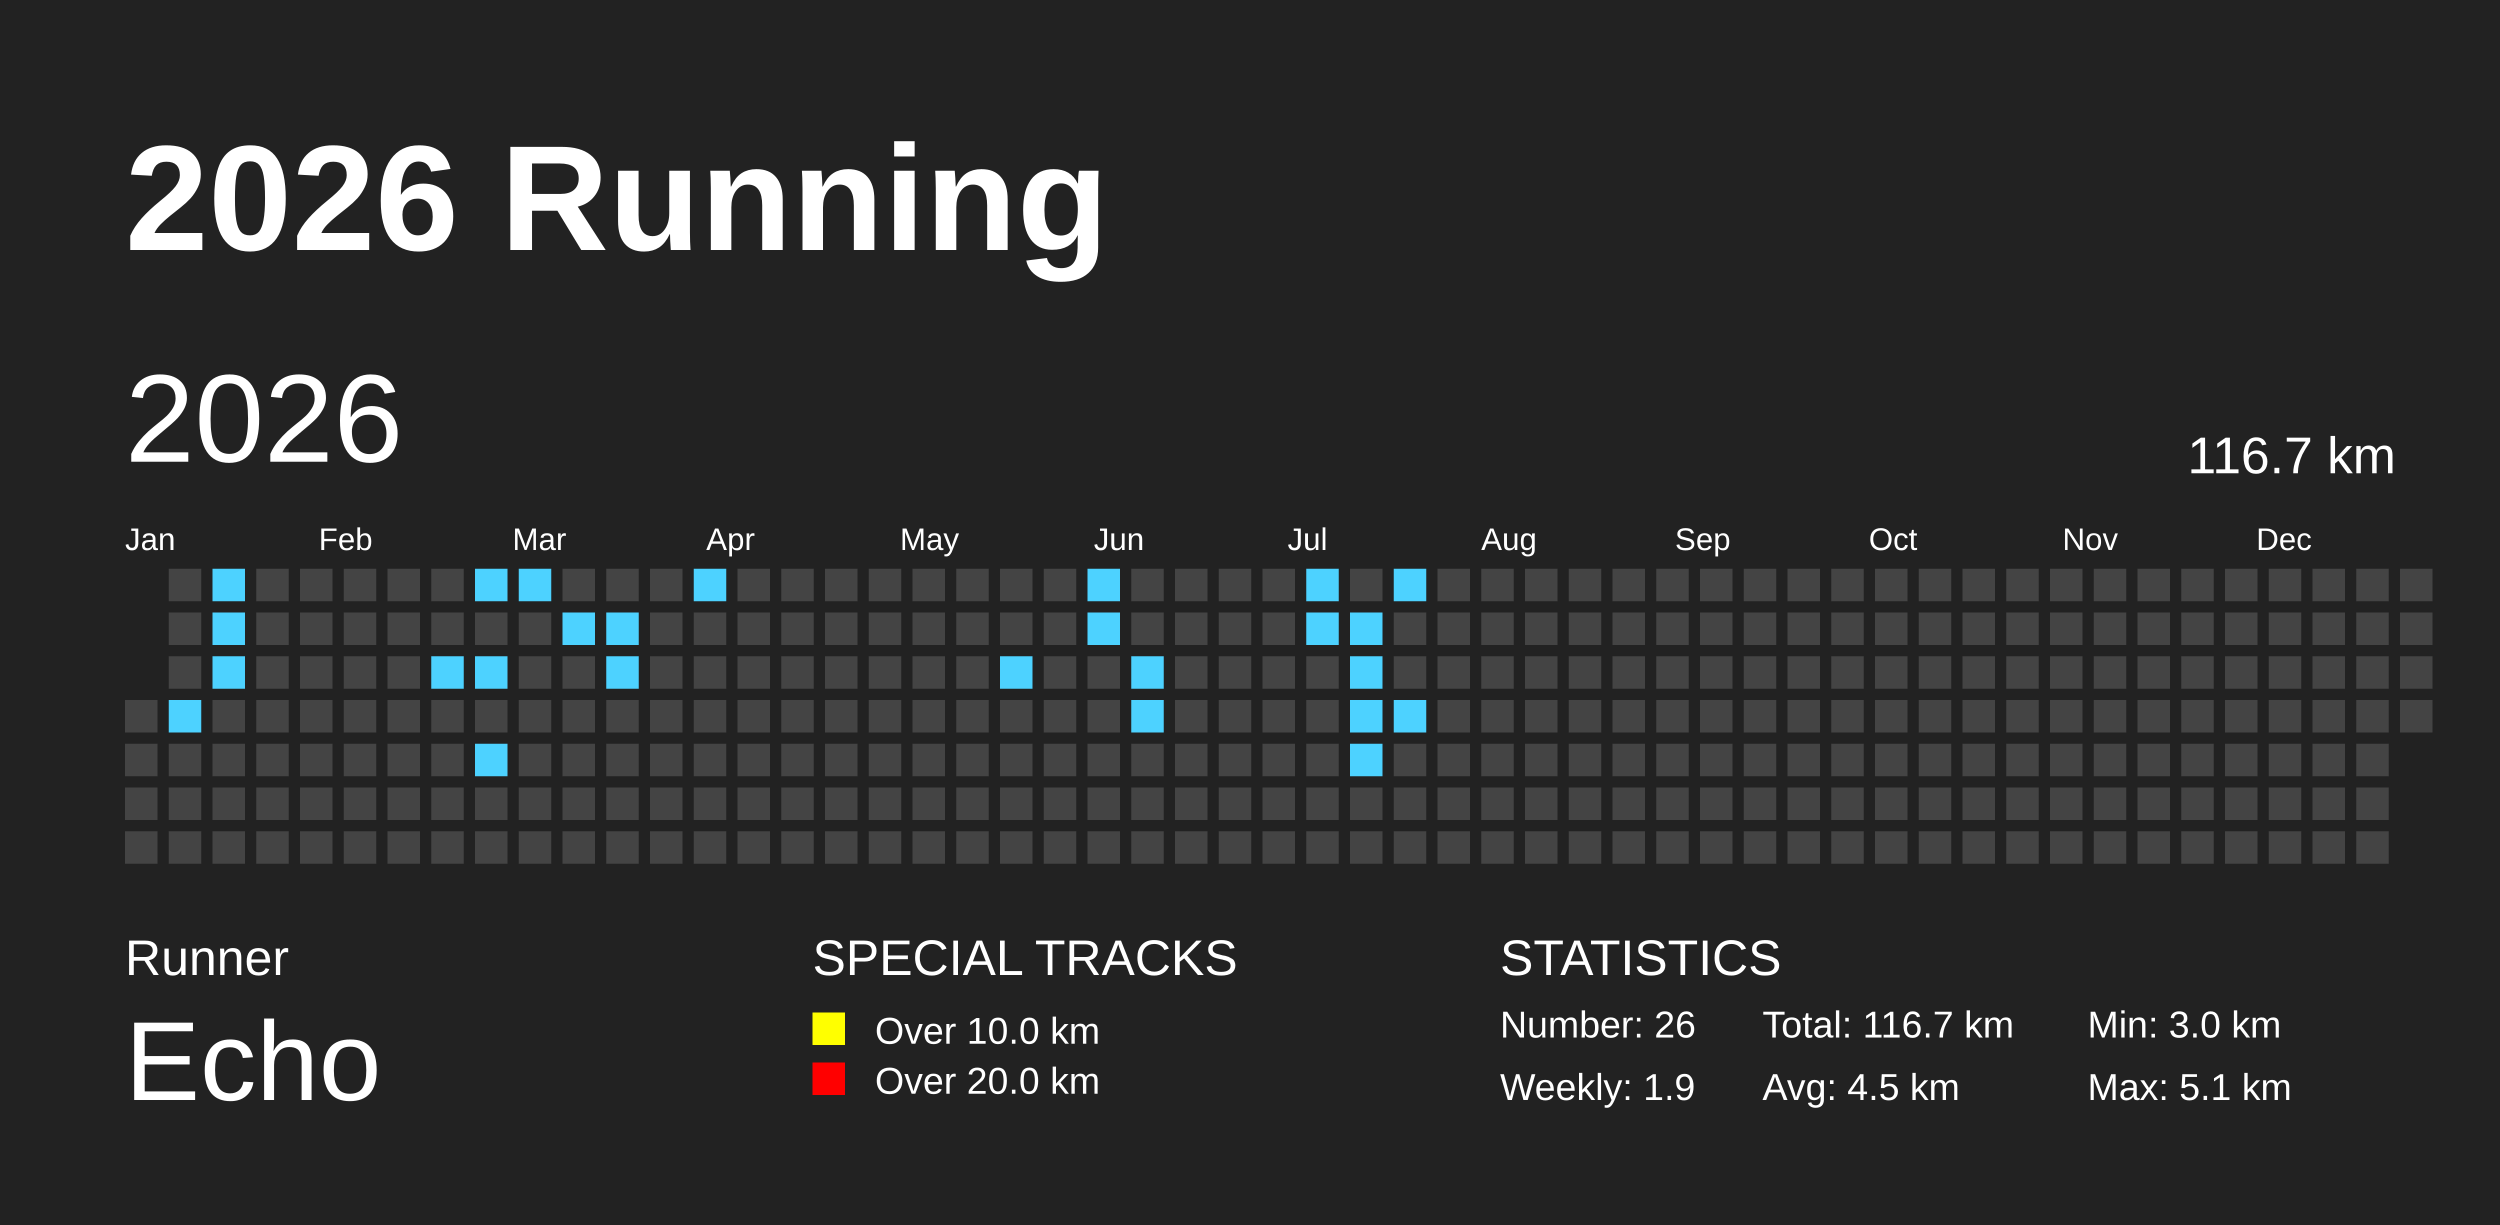
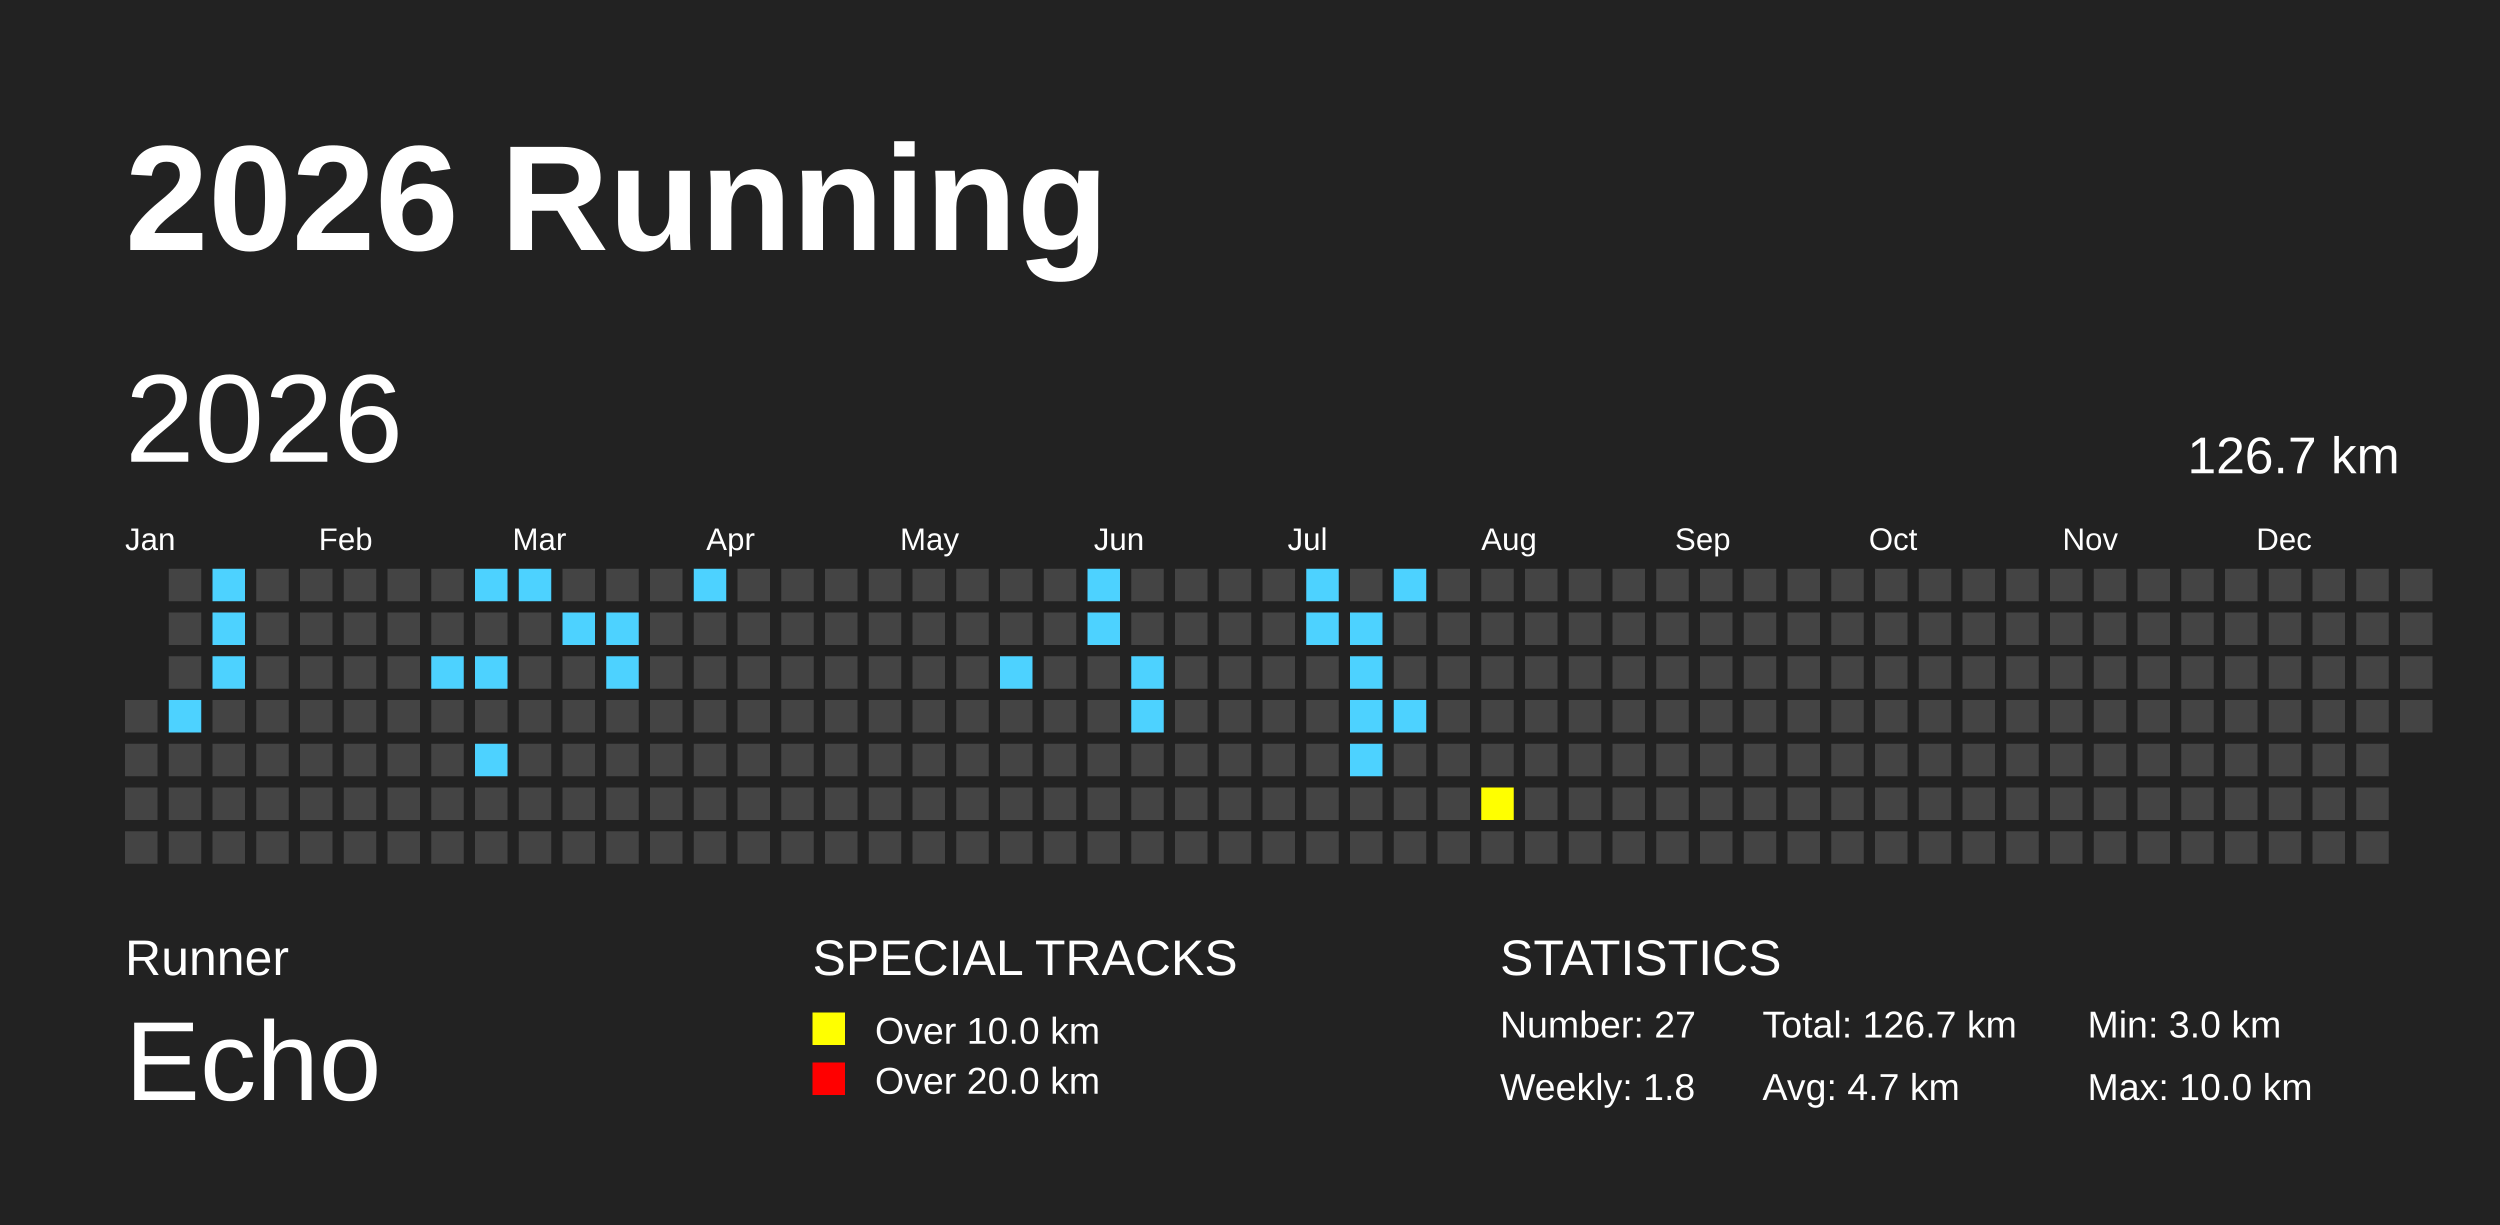
<svg xmlns="http://www.w3.org/2000/svg" baseProfile="full" height="98mm" version="1.1" viewBox="0,0,200,98" width="200mm">
  <defs />
  <rect fill="#222222" height="98" width="200" x="0" y="0" />
  <text fill="#FFFFFF" style="font-size:12px; font-family:Arial; font-weight:bold;" x="10" y="20">2026 Running</text>
  <text fill="#FFFFFF" style="font-size:4px; font-family:Arial" x="10" y="78">Runner</text>
  <text fill="#FFFFFF" style="font-size:9px; font-family:Arial" x="10" y="88">Echo</text>
  <text fill="#FFFFFF" style="font-size:4px; font-family:Arial" x="65" y="78">SPECIAL TRACKS</text>
  <rect fill="yellow" height="2.6" width="2.6" x="65" y="81" />
  <text fill="#FFFFFF" style="font-size:3px; font-family:Arial" x="70" y="83.5">Over 10.0 km</text>
  <rect fill="red" height="2.6" width="2.6" x="65" y="85" />
  <text fill="#FFFFFF" style="font-size:3px; font-family:Arial" x="70" y="87.5">Over 20.0 km</text>
  <text fill="#FFFFFF" style="font-size:4px; font-family:Arial" x="120" y="78">STATISTICS</text>
-   <text fill="#FFFFFF" style="font-size:3px; font-family:Arial" x="120" y="83">Number: 26</text>
-   <text fill="#FFFFFF" style="font-size:3px; font-family:Arial" x="120" y="88">Weekly: 1.9</text>
-   <text fill="#FFFFFF" style="font-size:3px; font-family:Arial" x="141" y="83">Total: 116.7 km</text>
-   <text fill="#FFFFFF" style="font-size:3px; font-family:Arial" x="141" y="88">Avg: 4.5 km</text>
+   <text fill="#FFFFFF" style="font-size:3px; font-family:Arial" x="120" y="83">Number: 27</text>
+   <text fill="#FFFFFF" style="font-size:3px; font-family:Arial" x="120" y="88">Weekly: 1.8</text>
+   <text fill="#FFFFFF" style="font-size:3px; font-family:Arial" x="141" y="83">Total: 126.7 km</text>
+   <text fill="#FFFFFF" style="font-size:3px; font-family:Arial" x="141" y="88">Avg: 4.7 km</text>
  <text fill="#FFFFFF" style="font-size:3px; font-family:Arial" x="167" y="83">Min: 3.0 km</text>
-   <text fill="#FFFFFF" style="font-size:3px; font-family:Arial" x="167" y="88">Max: 5.1 km</text>
+   <text fill="#FFFFFF" style="font-size:3px; font-family:Arial" x="167" y="88">Max: 10.0 km</text>
  <text dominant-baseline="hanging" fill="#FFFFFF" style="font-size:10.0px; font-family:Arial;" x="10" y="30">2026</text>
-   <text dominant-baseline="hanging" fill="#FFFFFF" style="font-size:4.125px; font-family:Arial;" x="175" y="35">116.7 km</text>
+   <text dominant-baseline="hanging" fill="#FFFFFF" style="font-size:4.125px; font-family:Arial;" x="175" y="35">126.7 km</text>
  <text fill="#FFFFFF" style="font-size:2.5px; font-family:Arial" x="10.0" y="44">Jan</text>
  <text fill="#FFFFFF" style="font-size:2.5px; font-family:Arial" x="25.5" y="44">Feb</text>
  <text fill="#FFFFFF" style="font-size:2.5px; font-family:Arial" x="41.0" y="44">Mar</text>
  <text fill="#FFFFFF" style="font-size:2.5px; font-family:Arial" x="56.5" y="44">Apr</text>
  <text fill="#FFFFFF" style="font-size:2.5px; font-family:Arial" x="72.0" y="44">May</text>
  <text fill="#FFFFFF" style="font-size:2.5px; font-family:Arial" x="87.5" y="44">Jun</text>
  <text fill="#FFFFFF" style="font-size:2.5px; font-family:Arial" x="103.0" y="44">Jul</text>
  <text fill="#FFFFFF" style="font-size:2.5px; font-family:Arial" x="118.5" y="44">Aug</text>
  <text fill="#FFFFFF" style="font-size:2.5px; font-family:Arial" x="134.0" y="44">Sep</text>
  <text fill="#FFFFFF" style="font-size:2.5px; font-family:Arial" x="149.5" y="44">Oct</text>
  <text fill="#FFFFFF" style="font-size:2.5px; font-family:Arial" x="165.0" y="44">Nov</text>
  <text fill="#FFFFFF" style="font-size:2.5px; font-family:Arial" x="180.5" y="44">Dec</text>
  <rect fill="#444444" height="2.6" width="2.6" x="10.0" y="56.0" />
  <rect fill="#444444" height="2.6" width="2.6" x="10.0" y="59.5" />
  <rect fill="#444444" height="2.6" width="2.6" x="10.0" y="63.0" />
  <rect fill="#444444" height="2.6" width="2.6" x="10.0" y="66.5" />
  <rect fill="#444444" height="2.6" width="2.6" x="13.5" y="45.5" />
  <rect fill="#444444" height="2.6" width="2.6" x="13.5" y="49.0" />
  <rect fill="#444444" height="2.6" width="2.6" x="13.5" y="52.5" />
  <rect fill="#4DD2FF" height="2.6" width="2.6" x="13.5" y="56.0" />
  <rect fill="#444444" height="2.6" width="2.6" x="13.5" y="59.5" />
  <rect fill="#444444" height="2.6" width="2.6" x="13.5" y="63.0" />
  <rect fill="#444444" height="2.6" width="2.6" x="13.5" y="66.5" />
  <rect fill="#4DD2FF" height="2.6" width="2.6" x="17.0" y="45.5" />
  <rect fill="#4DD2FF" height="2.6" width="2.6" x="17.0" y="49.0" />
  <rect fill="#4DD2FF" height="2.6" width="2.6" x="17.0" y="52.5" />
  <rect fill="#444444" height="2.6" width="2.6" x="17.0" y="56.0" />
  <rect fill="#444444" height="2.6" width="2.6" x="17.0" y="59.5" />
  <rect fill="#444444" height="2.6" width="2.6" x="17.0" y="63.0" />
  <rect fill="#444444" height="2.6" width="2.6" x="17.0" y="66.5" />
  <rect fill="#444444" height="2.6" width="2.6" x="20.5" y="45.5" />
  <rect fill="#444444" height="2.6" width="2.6" x="20.5" y="49.0" />
  <rect fill="#444444" height="2.6" width="2.6" x="20.5" y="52.5" />
  <rect fill="#444444" height="2.6" width="2.6" x="20.5" y="56.0" />
  <rect fill="#444444" height="2.6" width="2.6" x="20.5" y="59.5" />
  <rect fill="#444444" height="2.6" width="2.6" x="20.5" y="63.0" />
  <rect fill="#444444" height="2.6" width="2.6" x="20.5" y="66.5" />
  <rect fill="#444444" height="2.6" width="2.6" x="24.0" y="45.5" />
  <rect fill="#444444" height="2.6" width="2.6" x="24.0" y="49.0" />
  <rect fill="#444444" height="2.6" width="2.6" x="24.0" y="52.5" />
  <rect fill="#444444" height="2.6" width="2.6" x="24.0" y="56.0" />
  <rect fill="#444444" height="2.6" width="2.6" x="24.0" y="59.5" />
  <rect fill="#444444" height="2.6" width="2.6" x="24.0" y="63.0" />
  <rect fill="#444444" height="2.6" width="2.6" x="24.0" y="66.5" />
  <rect fill="#444444" height="2.6" width="2.6" x="27.5" y="45.5" />
  <rect fill="#444444" height="2.6" width="2.6" x="27.5" y="49.0" />
  <rect fill="#444444" height="2.6" width="2.6" x="27.5" y="52.5" />
  <rect fill="#444444" height="2.6" width="2.6" x="27.5" y="56.0" />
  <rect fill="#444444" height="2.6" width="2.6" x="27.5" y="59.5" />
  <rect fill="#444444" height="2.6" width="2.6" x="27.5" y="63.0" />
  <rect fill="#444444" height="2.6" width="2.6" x="27.5" y="66.5" />
  <rect fill="#444444" height="2.6" width="2.6" x="31.0" y="45.5" />
  <rect fill="#444444" height="2.6" width="2.6" x="31.0" y="49.0" />
  <rect fill="#444444" height="2.6" width="2.6" x="31.0" y="52.5" />
  <rect fill="#444444" height="2.6" width="2.6" x="31.0" y="56.0" />
  <rect fill="#444444" height="2.6" width="2.6" x="31.0" y="59.5" />
  <rect fill="#444444" height="2.6" width="2.6" x="31.0" y="63.0" />
  <rect fill="#444444" height="2.6" width="2.6" x="31.0" y="66.5" />
  <rect fill="#444444" height="2.6" width="2.6" x="34.5" y="45.5" />
  <rect fill="#444444" height="2.6" width="2.6" x="34.5" y="49.0" />
  <rect fill="#4DD2FF" height="2.6" width="2.6" x="34.5" y="52.5" />
  <rect fill="#444444" height="2.6" width="2.6" x="34.5" y="56.0" />
  <rect fill="#444444" height="2.6" width="2.6" x="34.5" y="59.5" />
  <rect fill="#444444" height="2.6" width="2.6" x="34.5" y="63.0" />
  <rect fill="#444444" height="2.6" width="2.6" x="34.5" y="66.5" />
  <rect fill="#4DD2FF" height="2.6" width="2.6" x="38.0" y="45.5" />
  <rect fill="#444444" height="2.6" width="2.6" x="38.0" y="49.0" />
  <rect fill="#4DD2FF" height="2.6" width="2.6" x="38.0" y="52.5" />
  <rect fill="#444444" height="2.6" width="2.6" x="38.0" y="56.0" />
  <rect fill="#4DD2FF" height="2.6" width="2.6" x="38.0" y="59.5" />
  <rect fill="#444444" height="2.6" width="2.6" x="38.0" y="63.0" />
  <rect fill="#444444" height="2.6" width="2.6" x="38.0" y="66.5" />
  <rect fill="#4DD2FF" height="2.6" width="2.6" x="41.5" y="45.5" />
  <rect fill="#444444" height="2.6" width="2.6" x="41.5" y="49.0" />
  <rect fill="#444444" height="2.6" width="2.6" x="41.5" y="52.5" />
  <rect fill="#444444" height="2.6" width="2.6" x="41.5" y="56.0" />
  <rect fill="#444444" height="2.6" width="2.6" x="41.5" y="59.5" />
  <rect fill="#444444" height="2.6" width="2.6" x="41.5" y="63.0" />
  <rect fill="#444444" height="2.6" width="2.6" x="41.5" y="66.5" />
  <rect fill="#444444" height="2.6" width="2.6" x="45.0" y="45.5" />
  <rect fill="#4DD2FF" height="2.6" width="2.6" x="45.0" y="49.0" />
  <rect fill="#444444" height="2.6" width="2.6" x="45.0" y="52.5" />
  <rect fill="#444444" height="2.6" width="2.6" x="45.0" y="56.0" />
  <rect fill="#444444" height="2.6" width="2.6" x="45.0" y="59.5" />
  <rect fill="#444444" height="2.6" width="2.6" x="45.0" y="63.0" />
  <rect fill="#444444" height="2.6" width="2.6" x="45.0" y="66.5" />
  <rect fill="#444444" height="2.6" width="2.6" x="48.5" y="45.5" />
  <rect fill="#4DD2FF" height="2.6" width="2.6" x="48.5" y="49.0" />
  <rect fill="#4DD2FF" height="2.6" width="2.6" x="48.5" y="52.5" />
  <rect fill="#444444" height="2.6" width="2.6" x="48.5" y="56.0" />
  <rect fill="#444444" height="2.6" width="2.6" x="48.5" y="59.5" />
  <rect fill="#444444" height="2.6" width="2.6" x="48.5" y="63.0" />
  <rect fill="#444444" height="2.6" width="2.6" x="48.5" y="66.5" />
  <rect fill="#444444" height="2.6" width="2.6" x="52.0" y="45.5" />
  <rect fill="#444444" height="2.6" width="2.6" x="52.0" y="49.0" />
  <rect fill="#444444" height="2.6" width="2.6" x="52.0" y="52.5" />
  <rect fill="#444444" height="2.6" width="2.6" x="52.0" y="56.0" />
  <rect fill="#444444" height="2.6" width="2.6" x="52.0" y="59.5" />
  <rect fill="#444444" height="2.6" width="2.6" x="52.0" y="63.0" />
  <rect fill="#444444" height="2.6" width="2.6" x="52.0" y="66.5" />
  <rect fill="#4DD2FF" height="2.6" width="2.6" x="55.5" y="45.5" />
  <rect fill="#444444" height="2.6" width="2.6" x="55.5" y="49.0" />
  <rect fill="#444444" height="2.6" width="2.6" x="55.5" y="52.5" />
  <rect fill="#444444" height="2.6" width="2.6" x="55.5" y="56.0" />
  <rect fill="#444444" height="2.6" width="2.6" x="55.5" y="59.5" />
  <rect fill="#444444" height="2.6" width="2.6" x="55.5" y="63.0" />
  <rect fill="#444444" height="2.6" width="2.6" x="55.5" y="66.5" />
  <rect fill="#444444" height="2.6" width="2.6" x="59.0" y="45.5" />
  <rect fill="#444444" height="2.6" width="2.6" x="59.0" y="49.0" />
  <rect fill="#444444" height="2.6" width="2.6" x="59.0" y="52.5" />
  <rect fill="#444444" height="2.6" width="2.6" x="59.0" y="56.0" />
  <rect fill="#444444" height="2.6" width="2.6" x="59.0" y="59.5" />
  <rect fill="#444444" height="2.6" width="2.6" x="59.0" y="63.0" />
  <rect fill="#444444" height="2.6" width="2.6" x="59.0" y="66.5" />
  <rect fill="#444444" height="2.6" width="2.6" x="62.5" y="45.5" />
  <rect fill="#444444" height="2.6" width="2.6" x="62.5" y="49.0" />
  <rect fill="#444444" height="2.6" width="2.6" x="62.5" y="52.5" />
  <rect fill="#444444" height="2.6" width="2.6" x="62.5" y="56.0" />
  <rect fill="#444444" height="2.6" width="2.6" x="62.5" y="59.5" />
  <rect fill="#444444" height="2.6" width="2.6" x="62.5" y="63.0" />
  <rect fill="#444444" height="2.6" width="2.6" x="62.5" y="66.5" />
  <rect fill="#444444" height="2.6" width="2.6" x="66.0" y="45.5" />
  <rect fill="#444444" height="2.6" width="2.6" x="66.0" y="49.0" />
  <rect fill="#444444" height="2.6" width="2.6" x="66.0" y="52.5" />
  <rect fill="#444444" height="2.6" width="2.6" x="66.0" y="56.0" />
  <rect fill="#444444" height="2.6" width="2.6" x="66.0" y="59.5" />
  <rect fill="#444444" height="2.6" width="2.6" x="66.0" y="63.0" />
  <rect fill="#444444" height="2.6" width="2.6" x="66.0" y="66.5" />
  <rect fill="#444444" height="2.6" width="2.6" x="69.5" y="45.5" />
  <rect fill="#444444" height="2.6" width="2.6" x="69.5" y="49.0" />
  <rect fill="#444444" height="2.6" width="2.6" x="69.5" y="52.5" />
  <rect fill="#444444" height="2.6" width="2.6" x="69.5" y="56.0" />
  <rect fill="#444444" height="2.6" width="2.6" x="69.5" y="59.5" />
  <rect fill="#444444" height="2.6" width="2.6" x="69.5" y="63.0" />
  <rect fill="#444444" height="2.6" width="2.6" x="69.5" y="66.5" />
  <rect fill="#444444" height="2.6" width="2.6" x="73.0" y="45.5" />
  <rect fill="#444444" height="2.6" width="2.6" x="73.0" y="49.0" />
  <rect fill="#444444" height="2.6" width="2.6" x="73.0" y="52.5" />
  <rect fill="#444444" height="2.6" width="2.6" x="73.0" y="56.0" />
  <rect fill="#444444" height="2.6" width="2.6" x="73.0" y="59.5" />
  <rect fill="#444444" height="2.6" width="2.6" x="73.0" y="63.0" />
  <rect fill="#444444" height="2.6" width="2.6" x="73.0" y="66.5" />
  <rect fill="#444444" height="2.6" width="2.6" x="76.5" y="45.5" />
  <rect fill="#444444" height="2.6" width="2.6" x="76.5" y="49.0" />
  <rect fill="#444444" height="2.6" width="2.6" x="76.5" y="52.5" />
  <rect fill="#444444" height="2.6" width="2.6" x="76.5" y="56.0" />
  <rect fill="#444444" height="2.6" width="2.6" x="76.5" y="59.5" />
  <rect fill="#444444" height="2.6" width="2.6" x="76.5" y="63.0" />
  <rect fill="#444444" height="2.6" width="2.6" x="76.5" y="66.5" />
  <rect fill="#444444" height="2.6" width="2.6" x="80.0" y="45.5" />
  <rect fill="#444444" height="2.6" width="2.6" x="80.0" y="49.0" />
  <rect fill="#4DD2FF" height="2.6" width="2.6" x="80.0" y="52.5" />
  <rect fill="#444444" height="2.6" width="2.6" x="80.0" y="56.0" />
  <rect fill="#444444" height="2.6" width="2.6" x="80.0" y="59.5" />
  <rect fill="#444444" height="2.6" width="2.6" x="80.0" y="63.0" />
  <rect fill="#444444" height="2.6" width="2.6" x="80.0" y="66.5" />
  <rect fill="#444444" height="2.6" width="2.6" x="83.5" y="45.5" />
  <rect fill="#444444" height="2.6" width="2.6" x="83.5" y="49.0" />
  <rect fill="#444444" height="2.6" width="2.6" x="83.5" y="52.5" />
  <rect fill="#444444" height="2.6" width="2.6" x="83.5" y="56.0" />
  <rect fill="#444444" height="2.6" width="2.6" x="83.5" y="59.5" />
  <rect fill="#444444" height="2.6" width="2.6" x="83.5" y="63.0" />
  <rect fill="#444444" height="2.6" width="2.6" x="83.5" y="66.5" />
  <rect fill="#4DD2FF" height="2.6" width="2.6" x="87.0" y="45.5" />
  <rect fill="#4DD2FF" height="2.6" width="2.6" x="87.0" y="49.0" />
  <rect fill="#444444" height="2.6" width="2.6" x="87.0" y="52.5" />
  <rect fill="#444444" height="2.6" width="2.6" x="87.0" y="56.0" />
  <rect fill="#444444" height="2.6" width="2.6" x="87.0" y="59.5" />
  <rect fill="#444444" height="2.6" width="2.6" x="87.0" y="63.0" />
  <rect fill="#444444" height="2.6" width="2.6" x="87.0" y="66.5" />
  <rect fill="#444444" height="2.6" width="2.6" x="90.5" y="45.5" />
  <rect fill="#444444" height="2.6" width="2.6" x="90.5" y="49.0" />
  <rect fill="#4DD2FF" height="2.6" width="2.6" x="90.5" y="52.5" />
  <rect fill="#4DD2FF" height="2.6" width="2.6" x="90.5" y="56.0" />
  <rect fill="#444444" height="2.6" width="2.6" x="90.5" y="59.5" />
  <rect fill="#444444" height="2.6" width="2.6" x="90.5" y="63.0" />
  <rect fill="#444444" height="2.6" width="2.6" x="90.5" y="66.5" />
  <rect fill="#444444" height="2.6" width="2.6" x="94.0" y="45.5" />
  <rect fill="#444444" height="2.6" width="2.6" x="94.0" y="49.0" />
  <rect fill="#444444" height="2.6" width="2.6" x="94.0" y="52.5" />
  <rect fill="#444444" height="2.6" width="2.6" x="94.0" y="56.0" />
  <rect fill="#444444" height="2.6" width="2.6" x="94.0" y="59.5" />
  <rect fill="#444444" height="2.6" width="2.6" x="94.0" y="63.0" />
  <rect fill="#444444" height="2.6" width="2.6" x="94.0" y="66.5" />
  <rect fill="#444444" height="2.6" width="2.6" x="97.5" y="45.5" />
  <rect fill="#444444" height="2.6" width="2.6" x="97.5" y="49.0" />
  <rect fill="#444444" height="2.6" width="2.6" x="97.5" y="52.5" />
  <rect fill="#444444" height="2.6" width="2.6" x="97.5" y="56.0" />
  <rect fill="#444444" height="2.6" width="2.6" x="97.5" y="59.5" />
  <rect fill="#444444" height="2.6" width="2.6" x="97.5" y="63.0" />
  <rect fill="#444444" height="2.6" width="2.6" x="97.5" y="66.5" />
  <rect fill="#444444" height="2.6" width="2.6" x="101.0" y="45.5" />
  <rect fill="#444444" height="2.6" width="2.6" x="101.0" y="49.0" />
  <rect fill="#444444" height="2.6" width="2.6" x="101.0" y="52.5" />
  <rect fill="#444444" height="2.6" width="2.6" x="101.0" y="56.0" />
  <rect fill="#444444" height="2.6" width="2.6" x="101.0" y="59.5" />
  <rect fill="#444444" height="2.6" width="2.6" x="101.0" y="63.0" />
  <rect fill="#444444" height="2.6" width="2.6" x="101.0" y="66.5" />
  <rect fill="#4DD2FF" height="2.6" width="2.6" x="104.5" y="45.5" />
  <rect fill="#4DD2FF" height="2.6" width="2.6" x="104.5" y="49.0" />
  <rect fill="#444444" height="2.6" width="2.6" x="104.5" y="52.5" />
  <rect fill="#444444" height="2.6" width="2.6" x="104.5" y="56.0" />
  <rect fill="#444444" height="2.6" width="2.6" x="104.5" y="59.5" />
  <rect fill="#444444" height="2.6" width="2.6" x="104.5" y="63.0" />
  <rect fill="#444444" height="2.6" width="2.6" x="104.5" y="66.5" />
  <rect fill="#444444" height="2.6" width="2.6" x="108.0" y="45.5" />
  <rect fill="#4DD2FF" height="2.6" width="2.6" x="108.0" y="49.0" />
  <rect fill="#4DD2FF" height="2.6" width="2.6" x="108.0" y="52.5" />
  <rect fill="#4DD2FF" height="2.6" width="2.6" x="108.0" y="56.0" />
  <rect fill="#4DD2FF" height="2.6" width="2.6" x="108.0" y="59.5" />
  <rect fill="#444444" height="2.6" width="2.6" x="108.0" y="63.0" />
  <rect fill="#444444" height="2.6" width="2.6" x="108.0" y="66.5" />
  <rect fill="#4DD2FF" height="2.6" width="2.6" x="111.5" y="45.5" />
  <rect fill="#444444" height="2.6" width="2.6" x="111.5" y="49.0" />
  <rect fill="#444444" height="2.6" width="2.6" x="111.5" y="52.5" />
  <rect fill="#4DD2FF" height="2.6" width="2.6" x="111.5" y="56.0" />
  <rect fill="#444444" height="2.6" width="2.6" x="111.5" y="59.5" />
  <rect fill="#444444" height="2.6" width="2.6" x="111.5" y="63.0" />
  <rect fill="#444444" height="2.6" width="2.6" x="111.5" y="66.5" />
  <rect fill="#444444" height="2.6" width="2.6" x="115.0" y="45.5" />
  <rect fill="#444444" height="2.6" width="2.6" x="115.0" y="49.0" />
  <rect fill="#444444" height="2.6" width="2.6" x="115.0" y="52.5" />
  <rect fill="#444444" height="2.6" width="2.6" x="115.0" y="56.0" />
  <rect fill="#444444" height="2.6" width="2.6" x="115.0" y="59.5" />
  <rect fill="#444444" height="2.6" width="2.6" x="115.0" y="63.0" />
  <rect fill="#444444" height="2.6" width="2.6" x="115.0" y="66.5" />
  <rect fill="#444444" height="2.6" width="2.6" x="118.5" y="45.5" />
  <rect fill="#444444" height="2.6" width="2.6" x="118.5" y="49.0" />
  <rect fill="#444444" height="2.6" width="2.6" x="118.5" y="52.5" />
  <rect fill="#444444" height="2.6" width="2.6" x="118.5" y="56.0" />
  <rect fill="#444444" height="2.6" width="2.6" x="118.5" y="59.5" />
-   <rect fill="#444444" height="2.6" width="2.6" x="118.5" y="63.0" />
+   <rect fill="yellow" height="2.6" width="2.6" x="118.5" y="63.0" />
  <rect fill="#444444" height="2.6" width="2.6" x="118.5" y="66.5" />
  <rect fill="#444444" height="2.6" width="2.6" x="122.0" y="45.5" />
  <rect fill="#444444" height="2.6" width="2.6" x="122.0" y="49.0" />
  <rect fill="#444444" height="2.6" width="2.6" x="122.0" y="52.5" />
  <rect fill="#444444" height="2.6" width="2.6" x="122.0" y="56.0" />
  <rect fill="#444444" height="2.6" width="2.6" x="122.0" y="59.5" />
  <rect fill="#444444" height="2.6" width="2.6" x="122.0" y="63.0" />
  <rect fill="#444444" height="2.6" width="2.6" x="122.0" y="66.5" />
  <rect fill="#444444" height="2.6" width="2.6" x="125.5" y="45.5" />
  <rect fill="#444444" height="2.6" width="2.6" x="125.5" y="49.0" />
  <rect fill="#444444" height="2.6" width="2.6" x="125.5" y="52.5" />
  <rect fill="#444444" height="2.6" width="2.6" x="125.5" y="56.0" />
  <rect fill="#444444" height="2.6" width="2.6" x="125.5" y="59.5" />
  <rect fill="#444444" height="2.6" width="2.6" x="125.5" y="63.0" />
  <rect fill="#444444" height="2.6" width="2.6" x="125.5" y="66.5" />
  <rect fill="#444444" height="2.6" width="2.6" x="129.0" y="45.5" />
  <rect fill="#444444" height="2.6" width="2.6" x="129.0" y="49.0" />
  <rect fill="#444444" height="2.6" width="2.6" x="129.0" y="52.5" />
  <rect fill="#444444" height="2.6" width="2.6" x="129.0" y="56.0" />
  <rect fill="#444444" height="2.6" width="2.6" x="129.0" y="59.5" />
  <rect fill="#444444" height="2.6" width="2.6" x="129.0" y="63.0" />
  <rect fill="#444444" height="2.6" width="2.6" x="129.0" y="66.5" />
  <rect fill="#444444" height="2.6" width="2.6" x="132.5" y="45.5" />
  <rect fill="#444444" height="2.6" width="2.6" x="132.5" y="49.0" />
  <rect fill="#444444" height="2.6" width="2.6" x="132.5" y="52.5" />
  <rect fill="#444444" height="2.6" width="2.6" x="132.5" y="56.0" />
  <rect fill="#444444" height="2.6" width="2.6" x="132.5" y="59.5" />
  <rect fill="#444444" height="2.6" width="2.6" x="132.5" y="63.0" />
  <rect fill="#444444" height="2.6" width="2.6" x="132.5" y="66.5" />
  <rect fill="#444444" height="2.6" width="2.6" x="136.0" y="45.5" />
  <rect fill="#444444" height="2.6" width="2.6" x="136.0" y="49.0" />
  <rect fill="#444444" height="2.6" width="2.6" x="136.0" y="52.5" />
  <rect fill="#444444" height="2.6" width="2.6" x="136.0" y="56.0" />
  <rect fill="#444444" height="2.6" width="2.6" x="136.0" y="59.5" />
  <rect fill="#444444" height="2.6" width="2.6" x="136.0" y="63.0" />
  <rect fill="#444444" height="2.6" width="2.6" x="136.0" y="66.5" />
  <rect fill="#444444" height="2.6" width="2.6" x="139.5" y="45.5" />
  <rect fill="#444444" height="2.6" width="2.6" x="139.5" y="49.0" />
  <rect fill="#444444" height="2.6" width="2.6" x="139.5" y="52.5" />
  <rect fill="#444444" height="2.6" width="2.6" x="139.5" y="56.0" />
  <rect fill="#444444" height="2.6" width="2.6" x="139.5" y="59.5" />
  <rect fill="#444444" height="2.6" width="2.6" x="139.5" y="63.0" />
  <rect fill="#444444" height="2.6" width="2.6" x="139.5" y="66.5" />
  <rect fill="#444444" height="2.6" width="2.6" x="143.0" y="45.5" />
  <rect fill="#444444" height="2.6" width="2.6" x="143.0" y="49.0" />
  <rect fill="#444444" height="2.6" width="2.6" x="143.0" y="52.5" />
  <rect fill="#444444" height="2.6" width="2.6" x="143.0" y="56.0" />
  <rect fill="#444444" height="2.6" width="2.6" x="143.0" y="59.5" />
  <rect fill="#444444" height="2.6" width="2.6" x="143.0" y="63.0" />
  <rect fill="#444444" height="2.6" width="2.6" x="143.0" y="66.5" />
  <rect fill="#444444" height="2.6" width="2.6" x="146.5" y="45.5" />
  <rect fill="#444444" height="2.6" width="2.6" x="146.5" y="49.0" />
  <rect fill="#444444" height="2.6" width="2.6" x="146.5" y="52.5" />
  <rect fill="#444444" height="2.6" width="2.6" x="146.5" y="56.0" />
  <rect fill="#444444" height="2.6" width="2.6" x="146.5" y="59.5" />
  <rect fill="#444444" height="2.6" width="2.6" x="146.5" y="63.0" />
  <rect fill="#444444" height="2.6" width="2.6" x="146.5" y="66.5" />
  <rect fill="#444444" height="2.6" width="2.6" x="150.0" y="45.5" />
  <rect fill="#444444" height="2.6" width="2.6" x="150.0" y="49.0" />
  <rect fill="#444444" height="2.6" width="2.6" x="150.0" y="52.5" />
  <rect fill="#444444" height="2.6" width="2.6" x="150.0" y="56.0" />
  <rect fill="#444444" height="2.6" width="2.6" x="150.0" y="59.5" />
  <rect fill="#444444" height="2.6" width="2.6" x="150.0" y="63.0" />
  <rect fill="#444444" height="2.6" width="2.6" x="150.0" y="66.5" />
  <rect fill="#444444" height="2.6" width="2.6" x="153.5" y="45.5" />
  <rect fill="#444444" height="2.6" width="2.6" x="153.5" y="49.0" />
  <rect fill="#444444" height="2.6" width="2.6" x="153.5" y="52.5" />
  <rect fill="#444444" height="2.6" width="2.6" x="153.5" y="56.0" />
  <rect fill="#444444" height="2.6" width="2.6" x="153.5" y="59.5" />
  <rect fill="#444444" height="2.6" width="2.6" x="153.5" y="63.0" />
  <rect fill="#444444" height="2.6" width="2.6" x="153.5" y="66.5" />
  <rect fill="#444444" height="2.6" width="2.6" x="157.0" y="45.5" />
  <rect fill="#444444" height="2.6" width="2.6" x="157.0" y="49.0" />
  <rect fill="#444444" height="2.6" width="2.6" x="157.0" y="52.5" />
  <rect fill="#444444" height="2.6" width="2.6" x="157.0" y="56.0" />
  <rect fill="#444444" height="2.6" width="2.6" x="157.0" y="59.5" />
  <rect fill="#444444" height="2.6" width="2.6" x="157.0" y="63.0" />
  <rect fill="#444444" height="2.6" width="2.6" x="157.0" y="66.5" />
  <rect fill="#444444" height="2.6" width="2.6" x="160.5" y="45.5" />
  <rect fill="#444444" height="2.6" width="2.6" x="160.5" y="49.0" />
  <rect fill="#444444" height="2.6" width="2.6" x="160.5" y="52.5" />
  <rect fill="#444444" height="2.6" width="2.6" x="160.5" y="56.0" />
  <rect fill="#444444" height="2.6" width="2.6" x="160.5" y="59.5" />
  <rect fill="#444444" height="2.6" width="2.6" x="160.5" y="63.0" />
  <rect fill="#444444" height="2.6" width="2.6" x="160.5" y="66.5" />
  <rect fill="#444444" height="2.6" width="2.6" x="164.0" y="45.5" />
  <rect fill="#444444" height="2.6" width="2.6" x="164.0" y="49.0" />
  <rect fill="#444444" height="2.6" width="2.6" x="164.0" y="52.5" />
  <rect fill="#444444" height="2.6" width="2.6" x="164.0" y="56.0" />
  <rect fill="#444444" height="2.6" width="2.6" x="164.0" y="59.5" />
  <rect fill="#444444" height="2.6" width="2.6" x="164.0" y="63.0" />
  <rect fill="#444444" height="2.6" width="2.6" x="164.0" y="66.5" />
  <rect fill="#444444" height="2.6" width="2.6" x="167.5" y="45.5" />
  <rect fill="#444444" height="2.6" width="2.6" x="167.5" y="49.0" />
  <rect fill="#444444" height="2.6" width="2.6" x="167.5" y="52.5" />
  <rect fill="#444444" height="2.6" width="2.6" x="167.5" y="56.0" />
  <rect fill="#444444" height="2.6" width="2.6" x="167.5" y="59.5" />
  <rect fill="#444444" height="2.6" width="2.6" x="167.5" y="63.0" />
  <rect fill="#444444" height="2.6" width="2.6" x="167.5" y="66.5" />
  <rect fill="#444444" height="2.6" width="2.6" x="171.0" y="45.5" />
  <rect fill="#444444" height="2.6" width="2.6" x="171.0" y="49.0" />
  <rect fill="#444444" height="2.6" width="2.6" x="171.0" y="52.5" />
  <rect fill="#444444" height="2.6" width="2.6" x="171.0" y="56.0" />
  <rect fill="#444444" height="2.6" width="2.6" x="171.0" y="59.5" />
  <rect fill="#444444" height="2.6" width="2.6" x="171.0" y="63.0" />
  <rect fill="#444444" height="2.6" width="2.6" x="171.0" y="66.5" />
  <rect fill="#444444" height="2.6" width="2.6" x="174.5" y="45.5" />
  <rect fill="#444444" height="2.6" width="2.6" x="174.5" y="49.0" />
  <rect fill="#444444" height="2.6" width="2.6" x="174.5" y="52.5" />
  <rect fill="#444444" height="2.6" width="2.6" x="174.5" y="56.0" />
  <rect fill="#444444" height="2.6" width="2.6" x="174.5" y="59.5" />
  <rect fill="#444444" height="2.6" width="2.6" x="174.5" y="63.0" />
  <rect fill="#444444" height="2.6" width="2.6" x="174.5" y="66.5" />
  <rect fill="#444444" height="2.6" width="2.6" x="178.0" y="45.5" />
  <rect fill="#444444" height="2.6" width="2.6" x="178.0" y="49.0" />
  <rect fill="#444444" height="2.6" width="2.6" x="178.0" y="52.5" />
  <rect fill="#444444" height="2.6" width="2.6" x="178.0" y="56.0" />
  <rect fill="#444444" height="2.6" width="2.6" x="178.0" y="59.5" />
  <rect fill="#444444" height="2.6" width="2.6" x="178.0" y="63.0" />
  <rect fill="#444444" height="2.6" width="2.6" x="178.0" y="66.5" />
  <rect fill="#444444" height="2.6" width="2.6" x="181.5" y="45.5" />
  <rect fill="#444444" height="2.6" width="2.6" x="181.5" y="49.0" />
  <rect fill="#444444" height="2.6" width="2.6" x="181.5" y="52.5" />
  <rect fill="#444444" height="2.6" width="2.6" x="181.5" y="56.0" />
  <rect fill="#444444" height="2.6" width="2.6" x="181.5" y="59.5" />
  <rect fill="#444444" height="2.6" width="2.6" x="181.5" y="63.0" />
  <rect fill="#444444" height="2.6" width="2.6" x="181.5" y="66.5" />
  <rect fill="#444444" height="2.6" width="2.6" x="185.0" y="45.5" />
  <rect fill="#444444" height="2.6" width="2.6" x="185.0" y="49.0" />
  <rect fill="#444444" height="2.6" width="2.6" x="185.0" y="52.5" />
  <rect fill="#444444" height="2.6" width="2.6" x="185.0" y="56.0" />
  <rect fill="#444444" height="2.6" width="2.6" x="185.0" y="59.5" />
  <rect fill="#444444" height="2.6" width="2.6" x="185.0" y="63.0" />
  <rect fill="#444444" height="2.6" width="2.6" x="185.0" y="66.5" />
  <rect fill="#444444" height="2.6" width="2.6" x="188.5" y="45.5" />
  <rect fill="#444444" height="2.6" width="2.6" x="188.5" y="49.0" />
  <rect fill="#444444" height="2.6" width="2.6" x="188.5" y="52.5" />
  <rect fill="#444444" height="2.6" width="2.6" x="188.5" y="56.0" />
  <rect fill="#444444" height="2.6" width="2.6" x="188.5" y="59.5" />
  <rect fill="#444444" height="2.6" width="2.6" x="188.5" y="63.0" />
  <rect fill="#444444" height="2.6" width="2.6" x="188.5" y="66.5" />
  <rect fill="#444444" height="2.6" width="2.6" x="192.0" y="45.5" />
  <rect fill="#444444" height="2.6" width="2.6" x="192.0" y="49.0" />
  <rect fill="#444444" height="2.6" width="2.6" x="192.0" y="52.5" />
  <rect fill="#444444" height="2.6" width="2.6" x="192.0" y="56.0" />
</svg>
